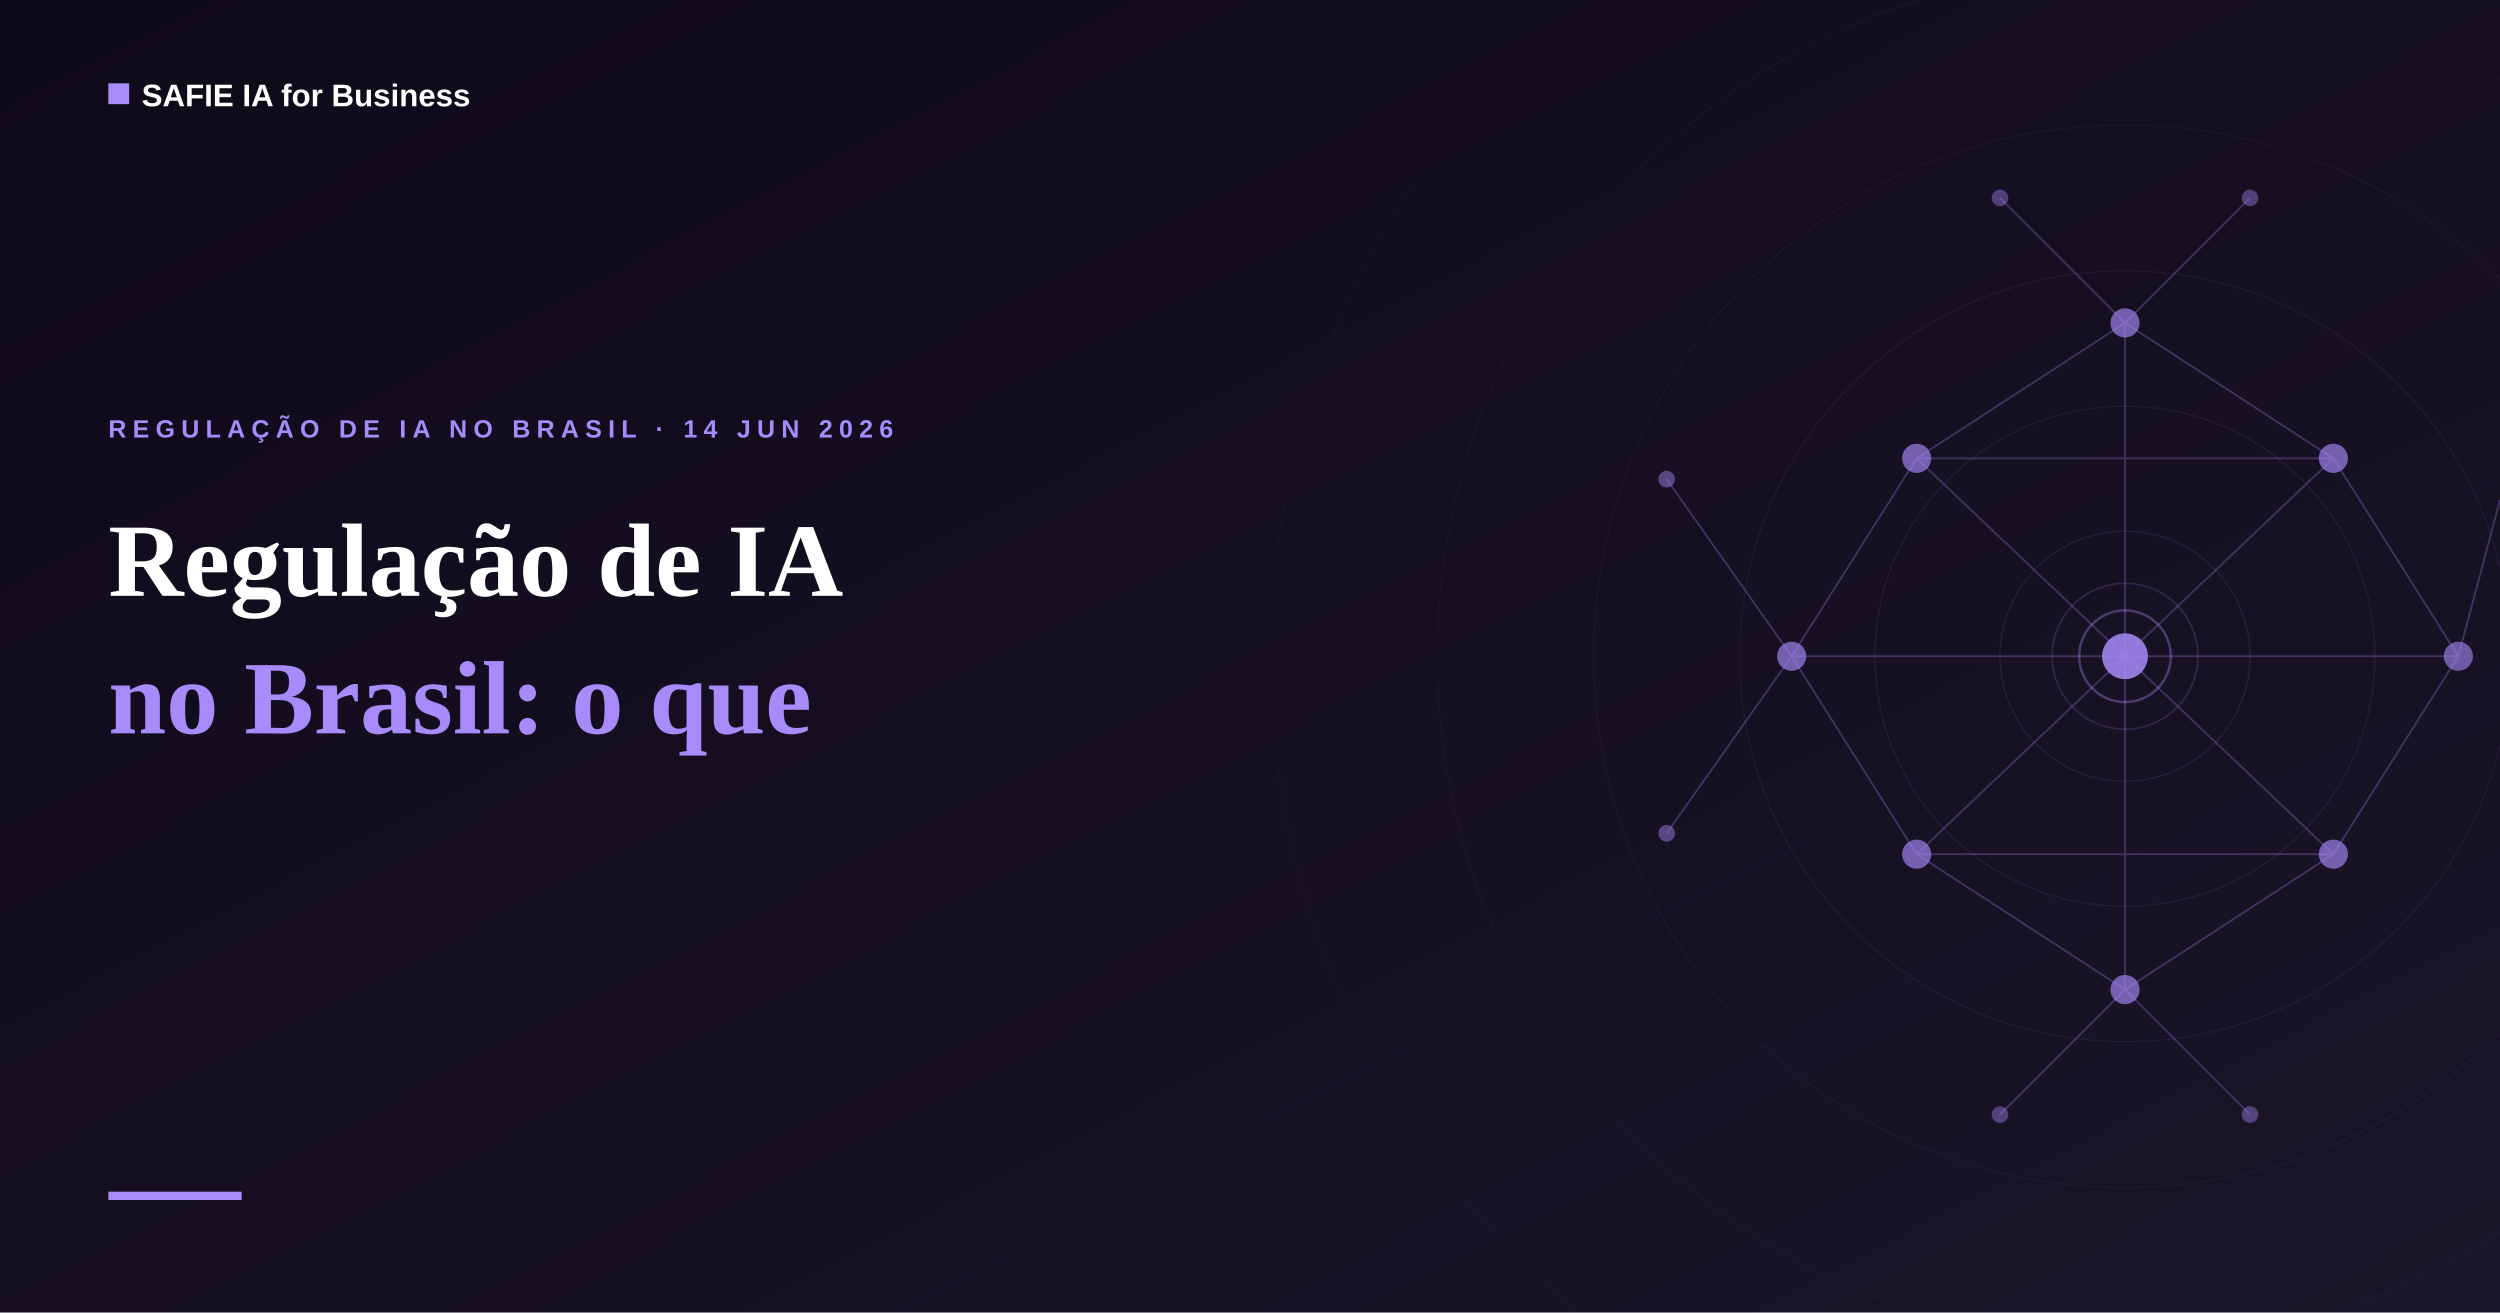
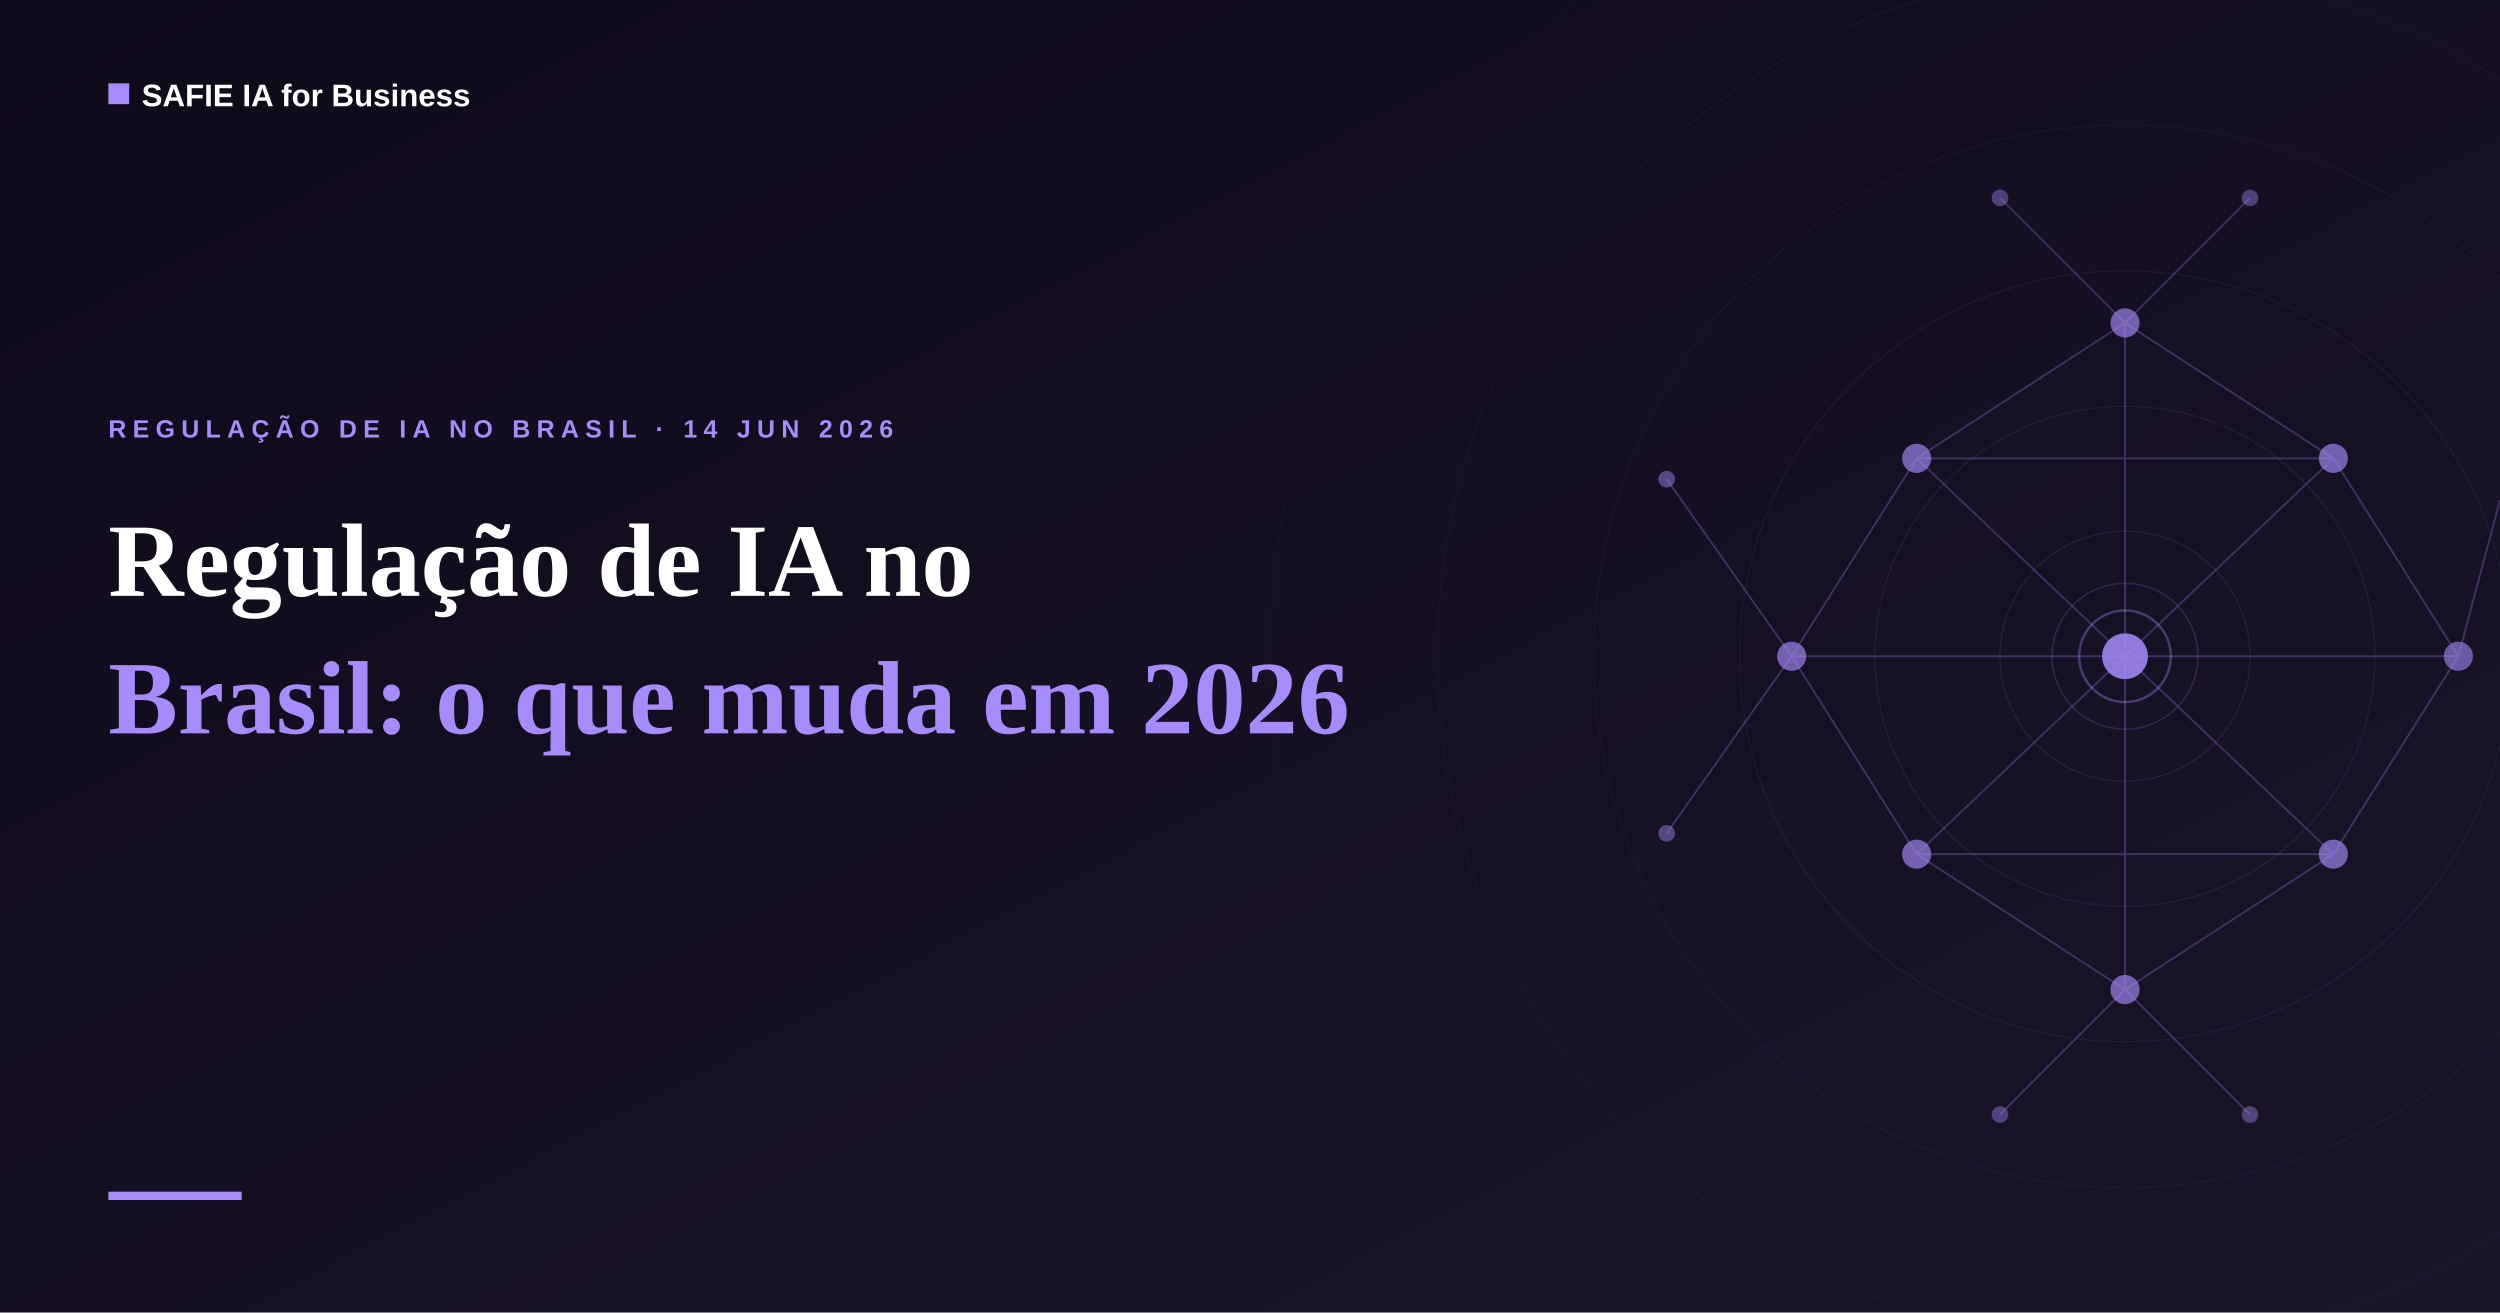
<svg xmlns="http://www.w3.org/2000/svg" viewBox="0 0 1200 630" width="1200" height="630">
  <defs>
    <linearGradient id="bg-grad" x1="0%" y1="0%" x2="100%" y2="100%">
      <stop offset="0%" stop-color="#0f0a1a" />
      <stop offset="100%" stop-color="#1a1428" />
    </linearGradient>
  </defs>
  <rect width="1200" height="630" fill="url(#bg-grad)" />
  <g stroke="#a78bfa" fill="none">
    <circle cx="1020" cy="315" r="60" stroke-width="0.6" opacity="0.12" />
    <circle cx="1020" cy="315" r="120" stroke-width="0.6" opacity="0.10" />
    <circle cx="1020" cy="315" r="185" stroke-width="0.6" opacity="0.08" />
    <circle cx="1020" cy="315" r="255" stroke-width="0.5" opacity="0.06" />
    <circle cx="1020" cy="315" r="330" stroke-width="0.5" opacity="0.05" />
    <circle cx="1020" cy="315" r="410" stroke-width="0.4" opacity="0.04" />
  </g>
  <g stroke="#a78bfa" stroke-width="0.9" opacity="0.28" fill="none">
    <line x1="1020" y1="315" x2="920" y2="220" />
    <line x1="1020" y1="315" x2="1120" y2="220" />
    <line x1="1020" y1="315" x2="920" y2="410" />
    <line x1="1020" y1="315" x2="1120" y2="410" />
    <line x1="1020" y1="315" x2="860" y2="315" />
    <line x1="1020" y1="315" x2="1180" y2="315" />
    <line x1="1020" y1="315" x2="1020" y2="155" />
    <line x1="1020" y1="315" x2="1020" y2="475" />
    <line x1="920" y1="220" x2="1120" y2="220" />
    <line x1="920" y1="410" x2="1120" y2="410" />
    <line x1="920" y1="220" x2="860" y2="315" />
    <line x1="920" y1="410" x2="860" y2="315" />
    <line x1="1120" y1="220" x2="1180" y2="315" />
    <line x1="1120" y1="410" x2="1180" y2="315" />
    <line x1="1020" y1="155" x2="920" y2="220" />
    <line x1="1020" y1="155" x2="1120" y2="220" />
    <line x1="1020" y1="475" x2="920" y2="410" />
    <line x1="1020" y1="475" x2="1120" y2="410" />
    <line x1="860" y1="315" x2="800" y2="230" />
    <line x1="860" y1="315" x2="800" y2="400" />
    <line x1="1180" y1="315" x2="1200" y2="240" />
    <line x1="1020" y1="155" x2="960" y2="95" />
    <line x1="1020" y1="155" x2="1080" y2="95" />
    <line x1="1020" y1="475" x2="960" y2="535" />
    <line x1="1020" y1="475" x2="1080" y2="535" />
  </g>
  <circle cx="1020" cy="315" r="11" fill="#a78bfa" opacity="0.85" />
  <circle cx="1020" cy="315" r="22" fill="none" stroke="#a78bfa" stroke-width="1.2" opacity="0.35" />
  <circle cx="1020" cy="315" r="35" fill="none" stroke="#a78bfa" stroke-width="0.8" opacity="0.18" />
  <circle cx="920" cy="220" r="7" fill="#a78bfa" opacity="0.65" />
  <circle cx="1120" cy="220" r="7" fill="#a78bfa" opacity="0.65" />
  <circle cx="920" cy="410" r="7" fill="#a78bfa" opacity="0.65" />
  <circle cx="1120" cy="410" r="7" fill="#a78bfa" opacity="0.65" />
  <circle cx="860" cy="315" r="7" fill="#a78bfa" opacity="0.65" />
  <circle cx="1180" cy="315" r="7" fill="#a78bfa" opacity="0.60" />
  <circle cx="1020" cy="155" r="7" fill="#a78bfa" opacity="0.65" />
  <circle cx="1020" cy="475" r="7" fill="#a78bfa" opacity="0.65" />
  <circle cx="800" cy="230" r="4" fill="#a78bfa" opacity="0.45" />
  <circle cx="800" cy="400" r="4" fill="#a78bfa" opacity="0.45" />
  <circle cx="960" cy="95" r="4" fill="#a78bfa" opacity="0.40" />
  <circle cx="1080" cy="95" r="4" fill="#a78bfa" opacity="0.40" />
  <circle cx="960" cy="535" r="4" fill="#a78bfa" opacity="0.40" />
  <circle cx="1080" cy="535" r="4" fill="#a78bfa" opacity="0.40" />
  <rect x="52" y="40" width="10" height="10" fill="#a78bfa" />
  <text x="68" y="51" fill="#ffffff" font-family="'DM Sans', Arial, sans-serif" font-size="15" font-weight="600">SAFIE IA for Business</text>
  <text x="52" y="210" fill="#a78bfa" font-family="'DM Sans', Arial, sans-serif" font-size="12" font-weight="600" letter-spacing="3">REGULAÇÃO DE IA NO BRASIL · 14 JUN 2026</text>
-   <text x="52" y="286" fill="#ffffff" font-family="Georgia, 'Times New Roman', serif" font-size="50" font-weight="700">Regulação de IA</text>
-   <text x="52" y="352" fill="#a78bfa" font-family="Georgia, 'Times New Roman', serif" font-size="50" font-weight="700">no Brasil: o que</text>
+   <text x="52" y="286" fill="#ffffff" font-family="Georgia, 'Times New Roman', serif" font-size="50" font-weight="700">Regulação de IA no</text>
+   <text x="52" y="352" fill="#a78bfa" font-family="Georgia, 'Times New Roman', serif" font-size="50" font-weight="700">Brasil: o que muda em 2026</text>
  <text x="52" y="418" fill="#a78bfa" font-family="Georgia, 'Times New Roman', serif" font-size="50" font-weight="700" />
  <rect x="52" y="572" width="64" height="4" fill="#a78bfa" />
</svg>
